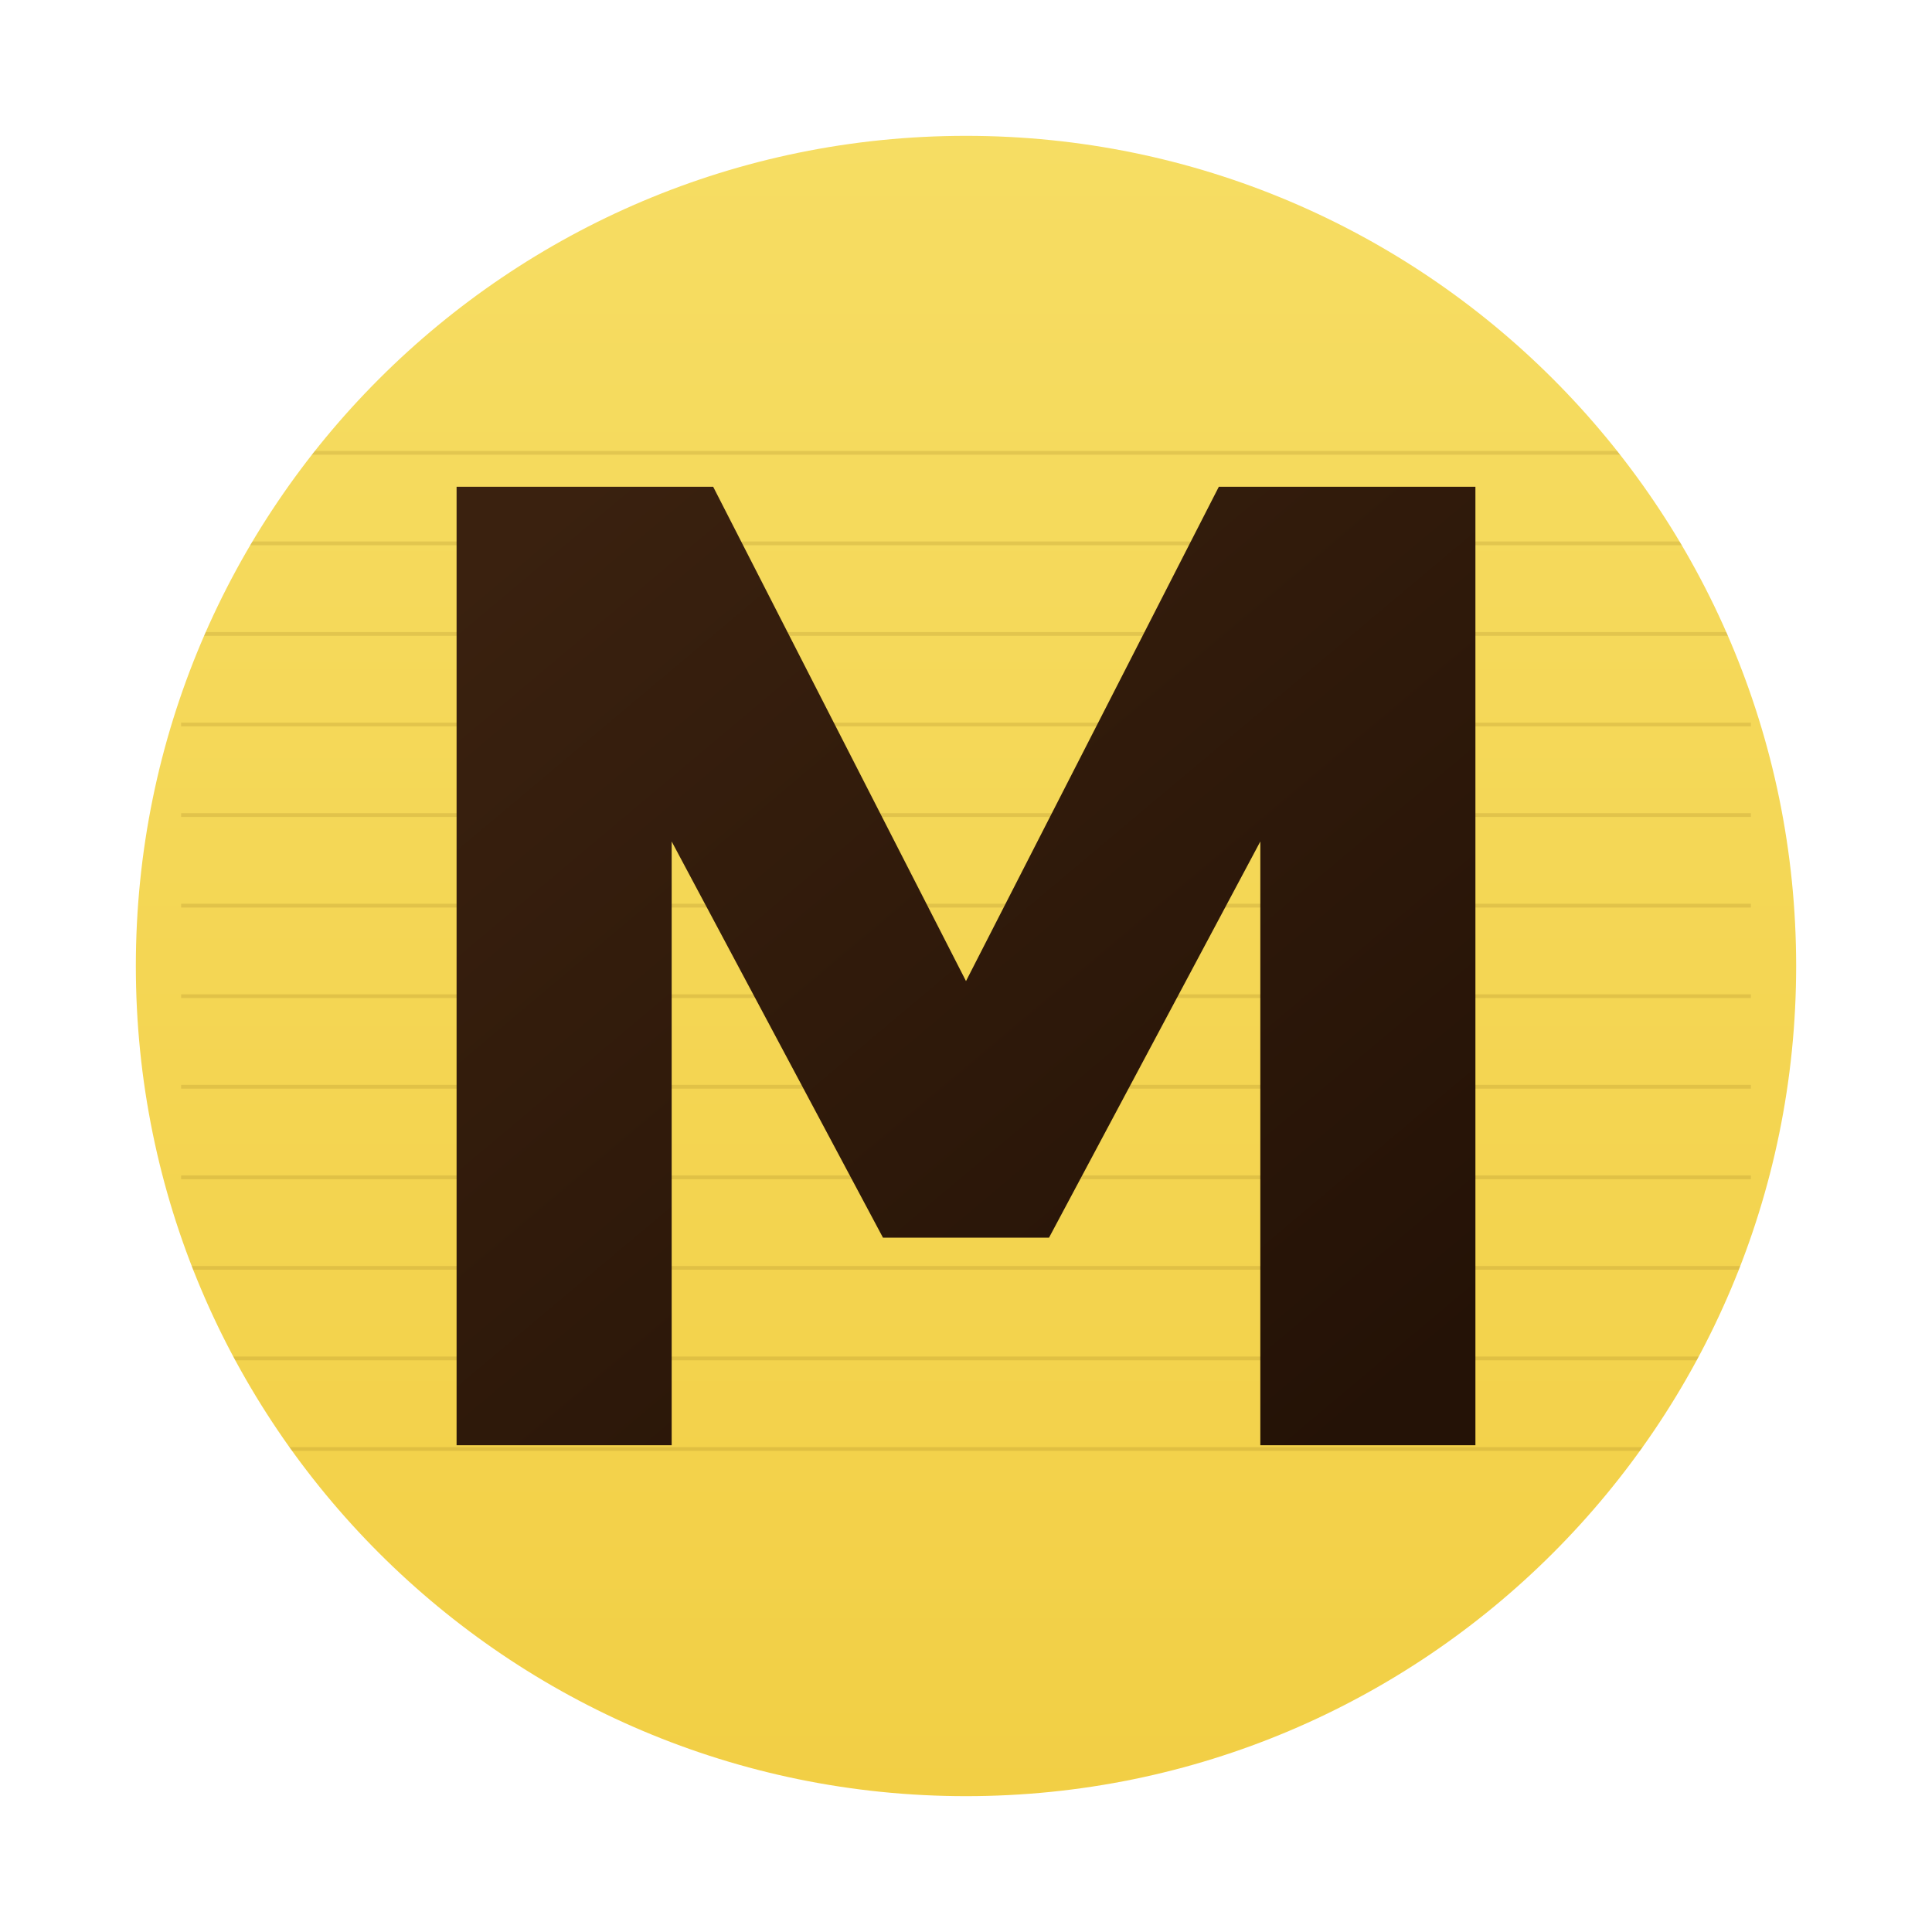
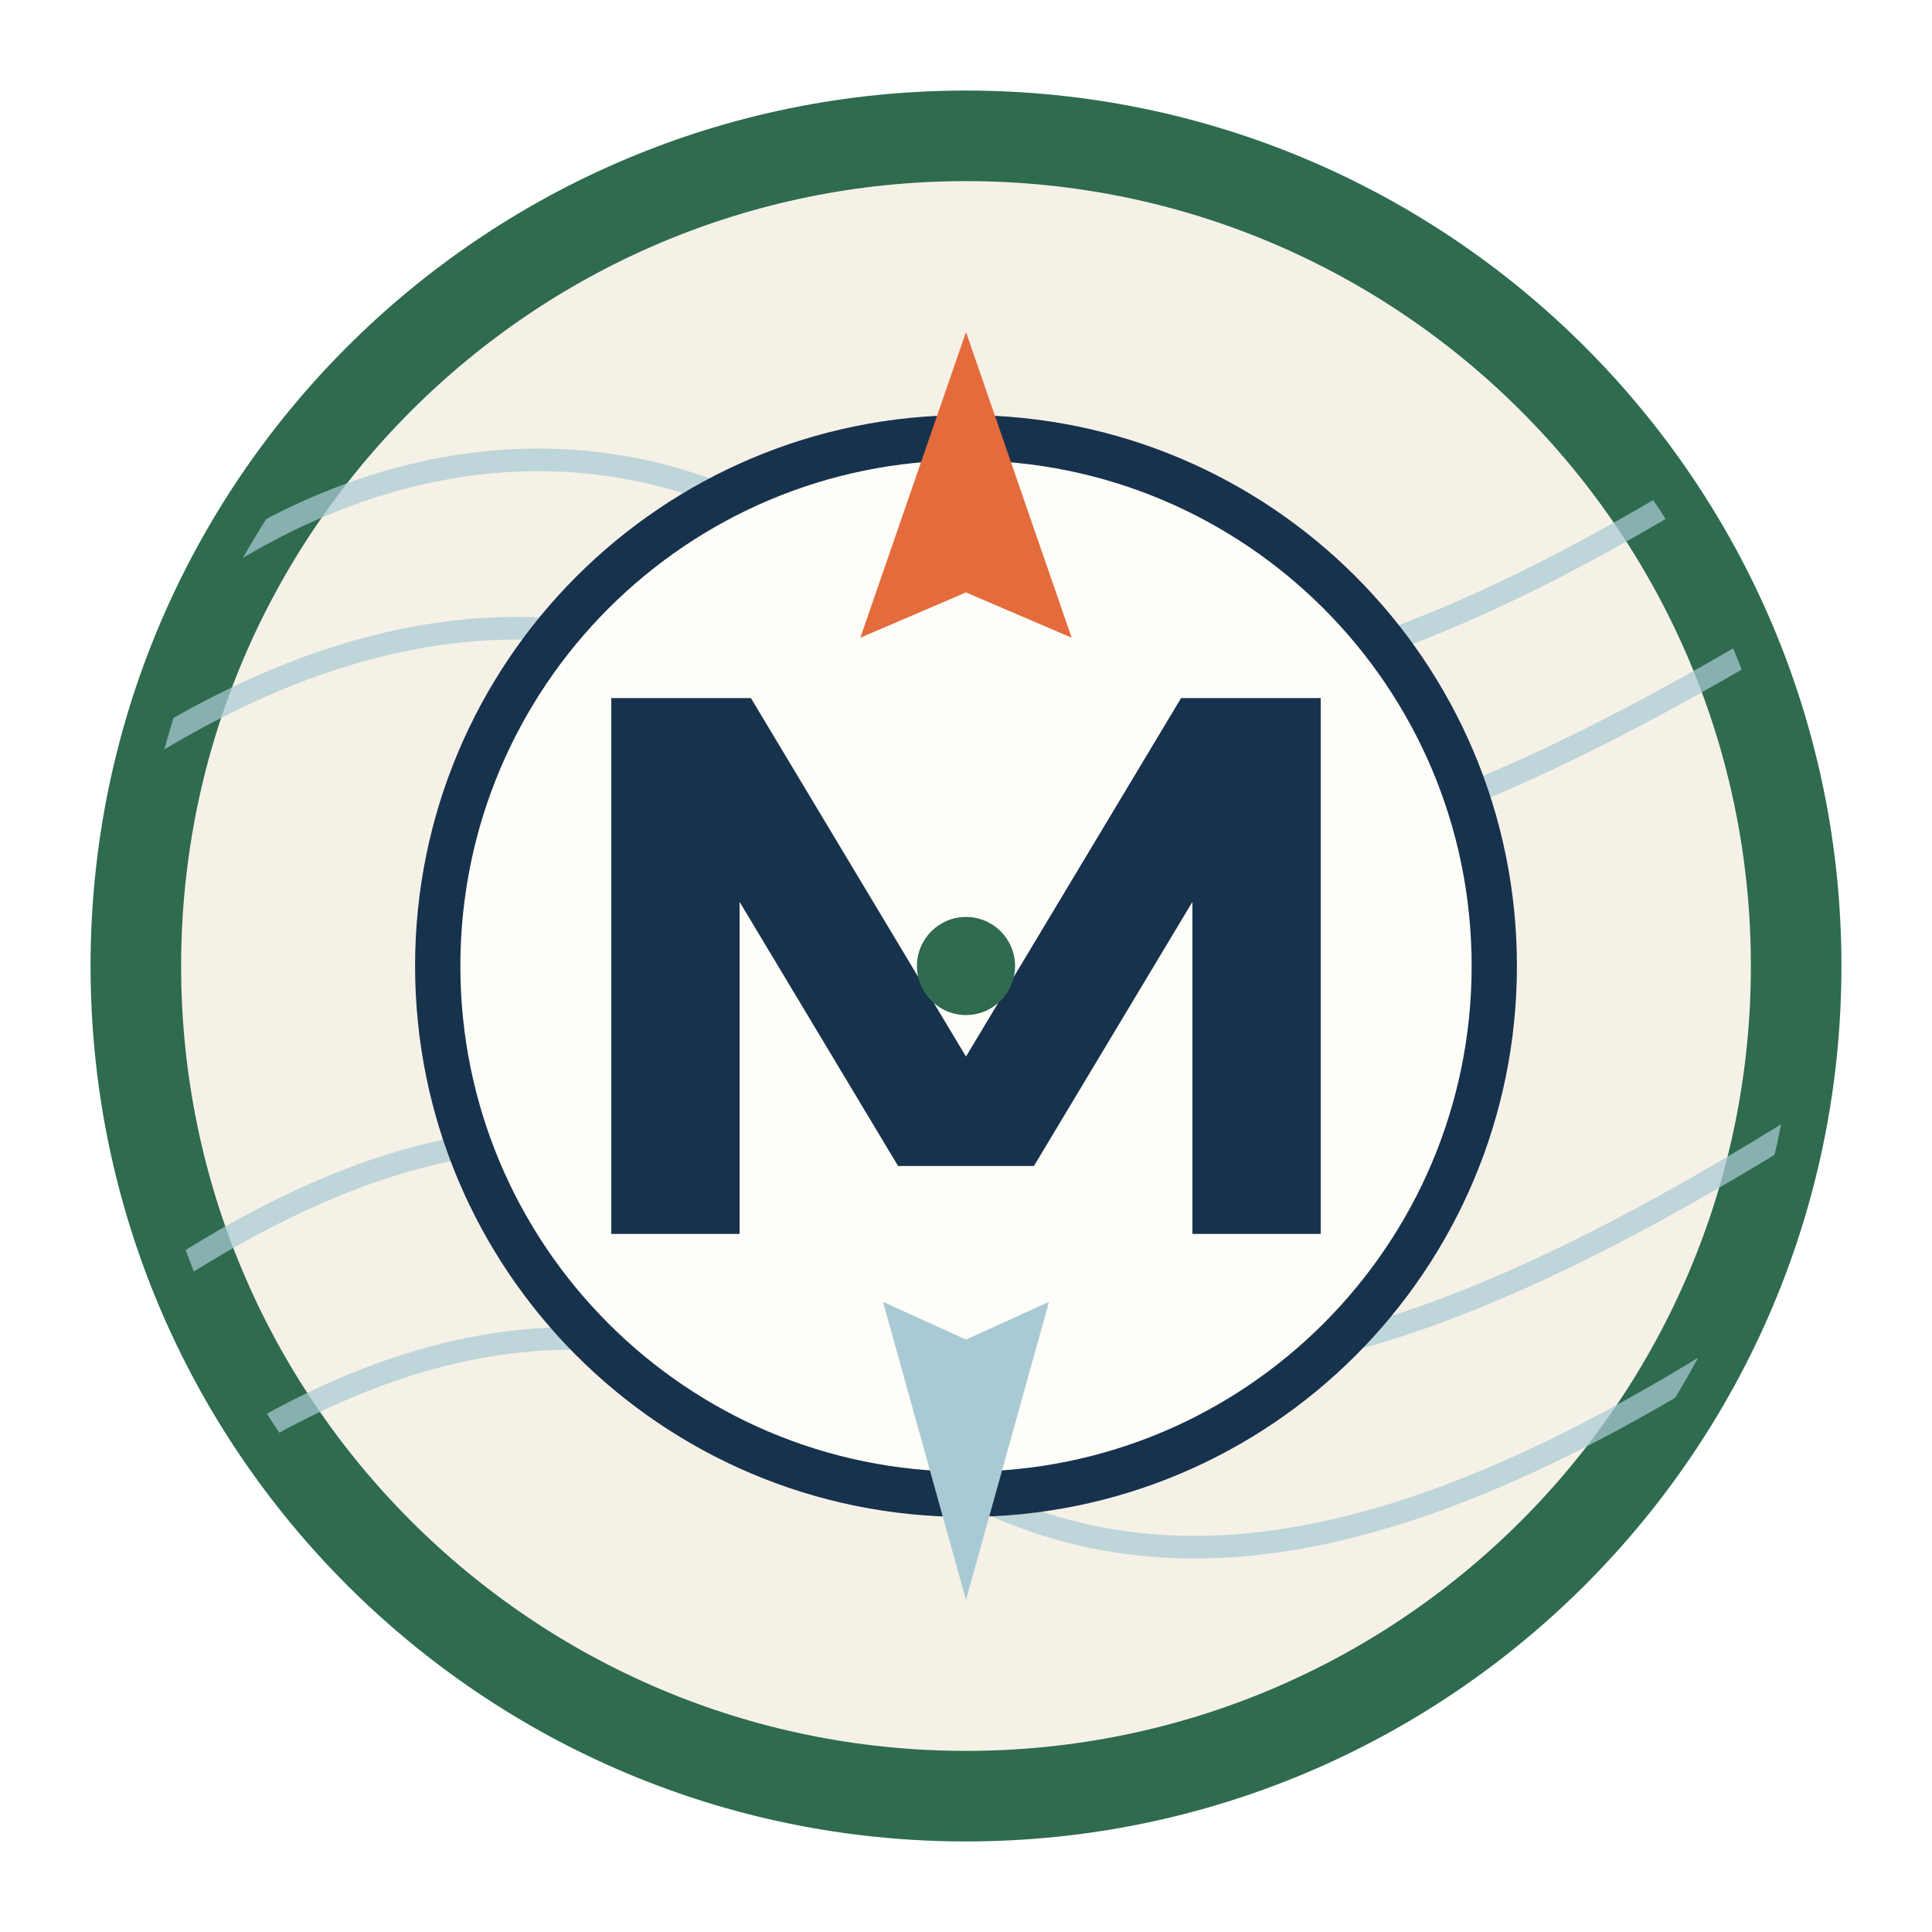
<svg xmlns="http://www.w3.org/2000/svg" width="1024" height="1024" viewBox="0 0 1024 1024" fill="none">
  <defs>
-     <linearGradient id="circle" x1="512" y1="72" x2="512" y2="952" gradientUnits="userSpaceOnUse">
-       <stop offset="0" stop-color="#F6DD63" />
-       <stop offset="1" stop-color="#F2CF45" />
-     </linearGradient>
-     <linearGradient id="letter" x1="300" y1="260" x2="720" y2="760" gradientUnits="userSpaceOnUse">
-       <stop offset="0" stop-color="#3A210F" />
-       <stop offset="1" stop-color="#241206" />
-     </linearGradient>
-     <clipPath id="circleClip">
+     <clipPath id="mark-clip">
      <circle cx="512" cy="512" r="440" />
    </clipPath>
  </defs>
-   <circle cx="512" cy="512" r="440" fill="url(#circle)" />
-   <g clip-path="url(#circleClip)" opacity="0.18" stroke="#8D6B16" stroke-width="2">
-     <line x1="96" y1="240" x2="928" y2="240" />
-     <line x1="96" y1="288" x2="928" y2="288" />
-     <line x1="96" y1="336" x2="928" y2="336" />
-     <line x1="96" y1="384" x2="928" y2="384" />
-     <line x1="96" y1="432" x2="928" y2="432" />
-     <line x1="96" y1="480" x2="928" y2="480" />
-     <line x1="96" y1="528" x2="928" y2="528" />
-     <line x1="96" y1="576" x2="928" y2="576" />
-     <line x1="96" y1="624" x2="928" y2="624" />
-     <line x1="96" y1="672" x2="928" y2="672" />
-     <line x1="96" y1="720" x2="928" y2="720" />
-     <line x1="96" y1="768" x2="928" y2="768" />
+   <circle cx="512" cy="512" r="440" fill="#F6F1E7" stroke="#2E6B4F" stroke-width="48" />
+   <g clip-path="url(#mark-clip)" fill="none" stroke="#A9CAD4" stroke-width="12" opacity="0.72">
+     <path d="M80 322C220 212 364 228 458 308C554 390 684 400 944 230" />
+     <path d="M50 414C218 298 352 318 466 402C594 496 730 470 986 310" />
+     <path d="M22 724C224 564 350 582 474 672C600 762 744 736 1002 566" />
+     <path d="M54 816C230 674 364 690 478 770C596 852 742 842 980 674" />
  </g>
-   <path d="M242 766V258H378L512 520L646 258H782V766H668V446L556 656H468L356 446V766H242Z" fill="url(#letter)" />
+   <circle cx="512" cy="512" r="280" fill="#FFFDF8" stroke="#17324D" stroke-width="24" />
+   <path d="M512 176L568 338L512 314L456 338L512 176Z" fill="#E46B3C" />
+   <path d="M512 848L468 690L512 710L556 690L512 848Z" fill="#A9CAD4" />
+   <path d="M324 654V370H398L512 560L626 370H700V654H632V478L548 618H476L392 478V654H324Z" fill="#17324D" />
+   <circle cx="512" cy="512" r="26" fill="#2E6B4F" />
</svg>
